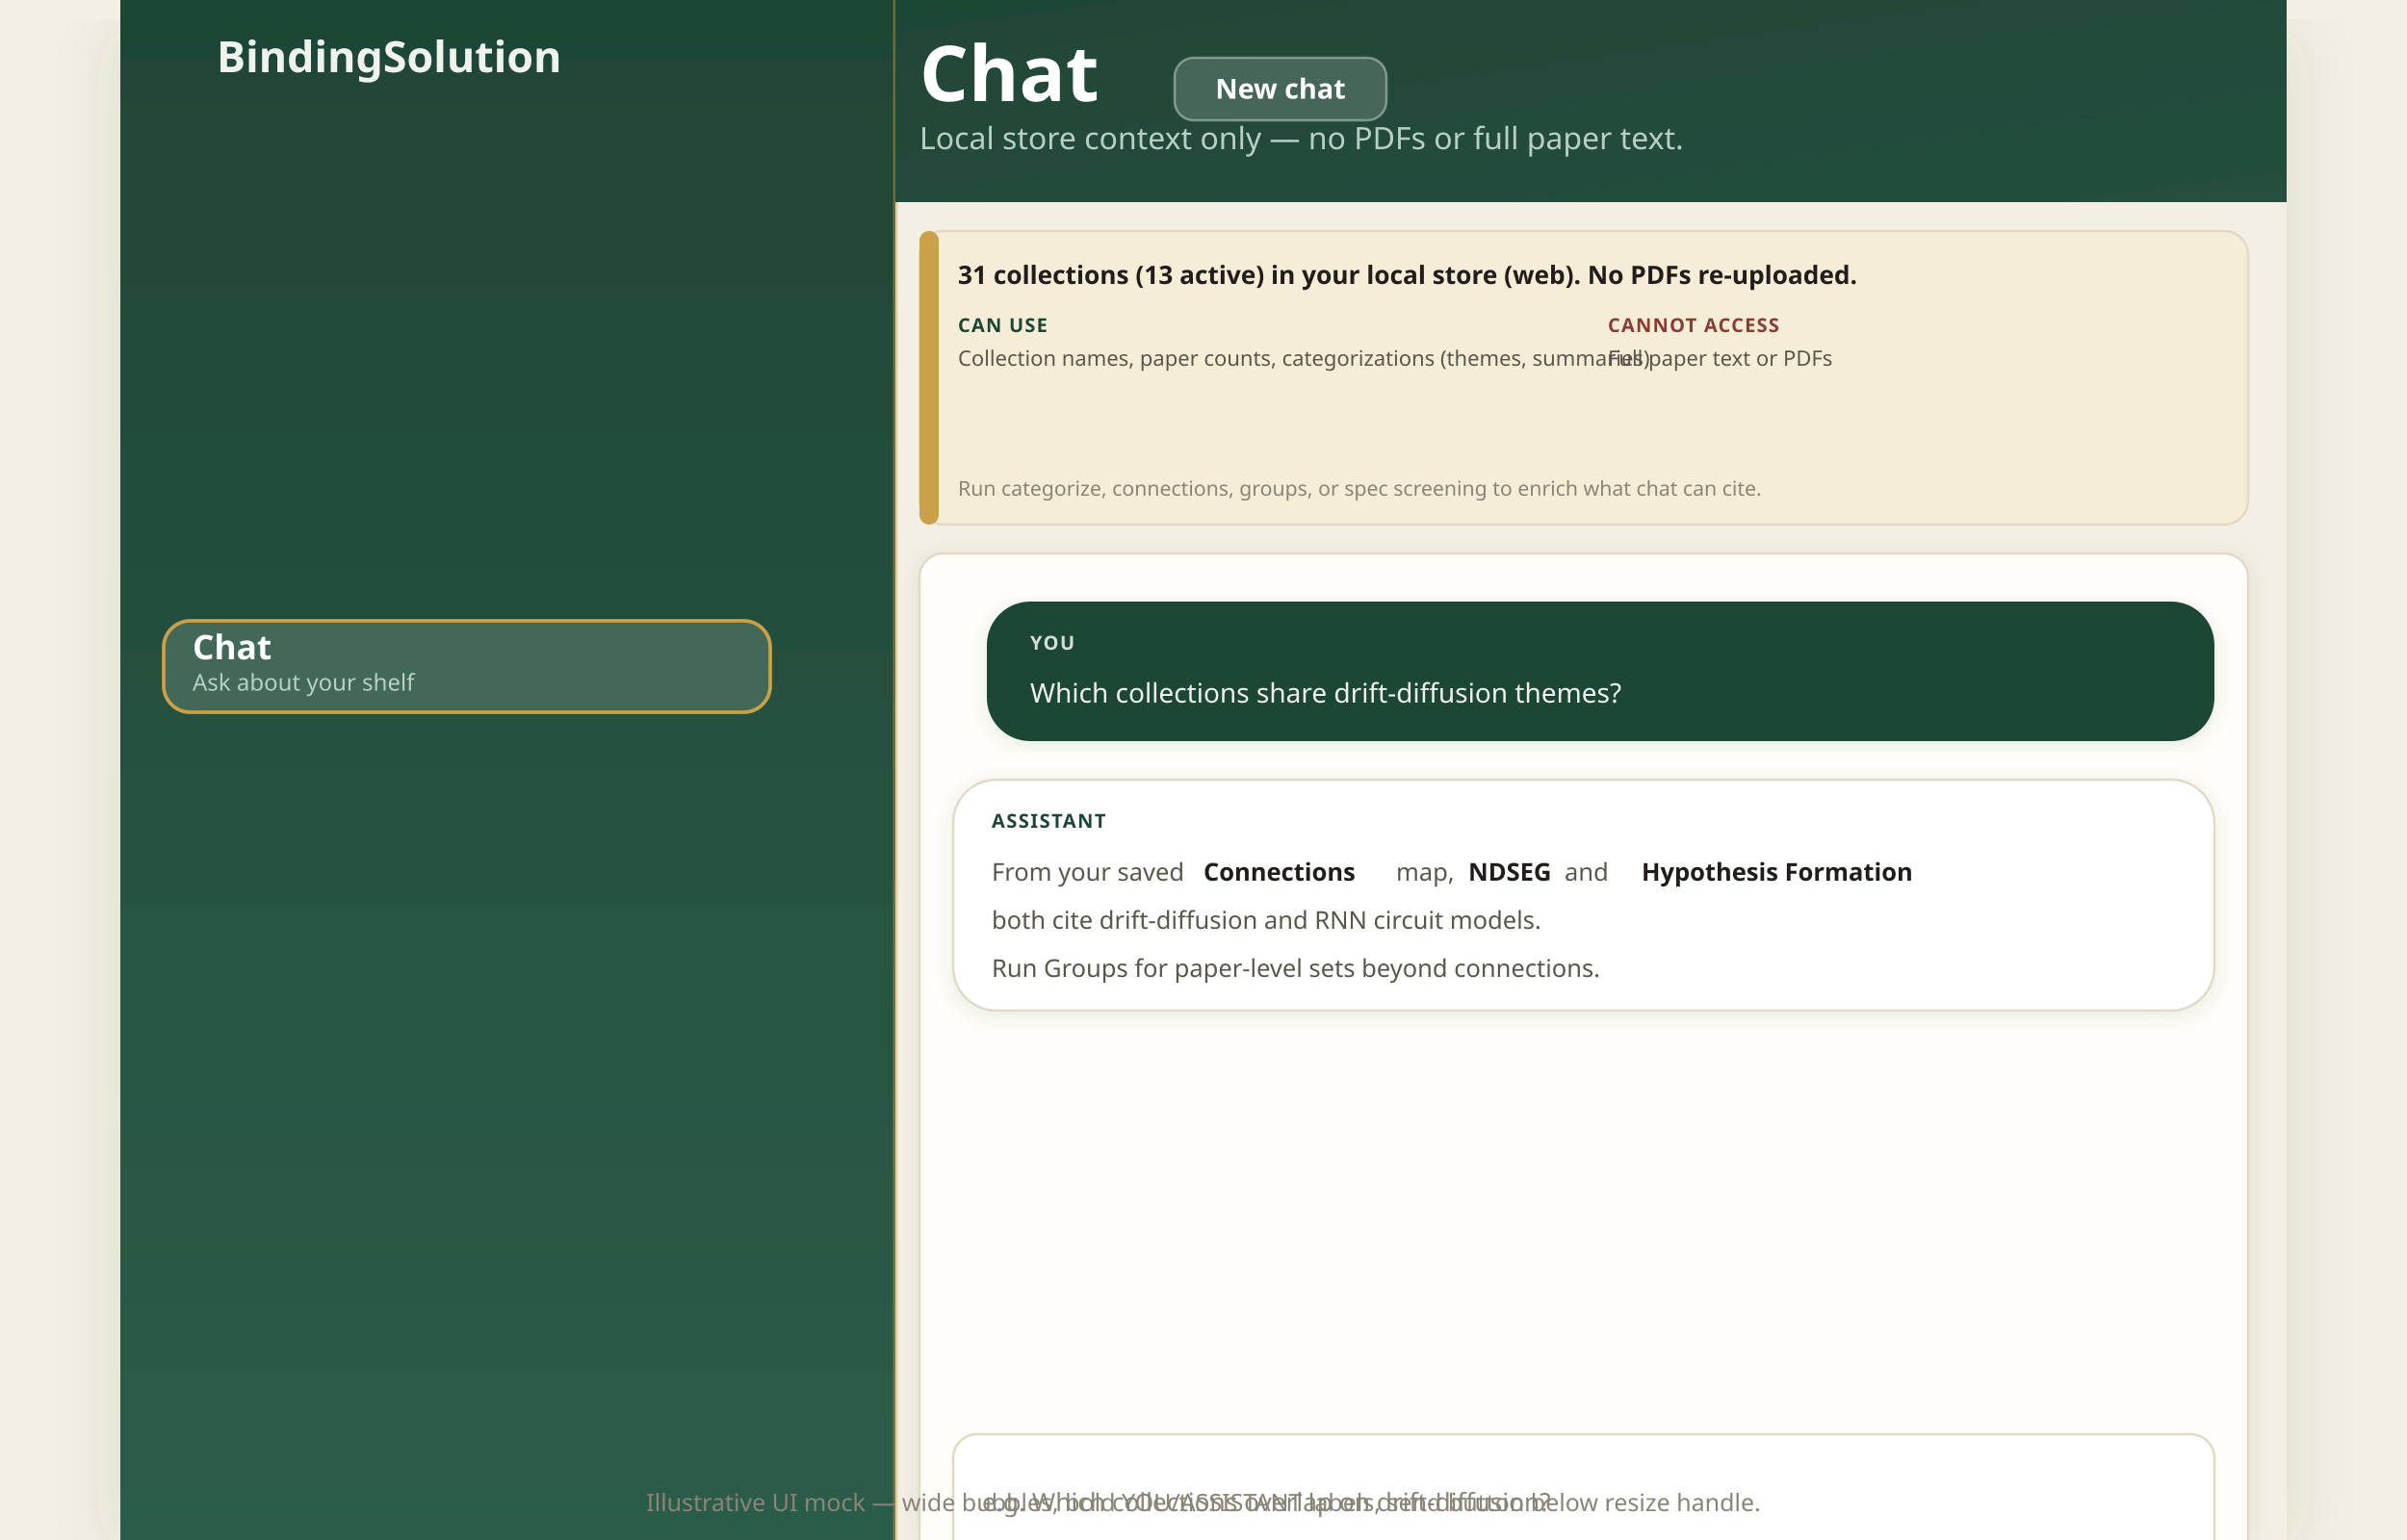
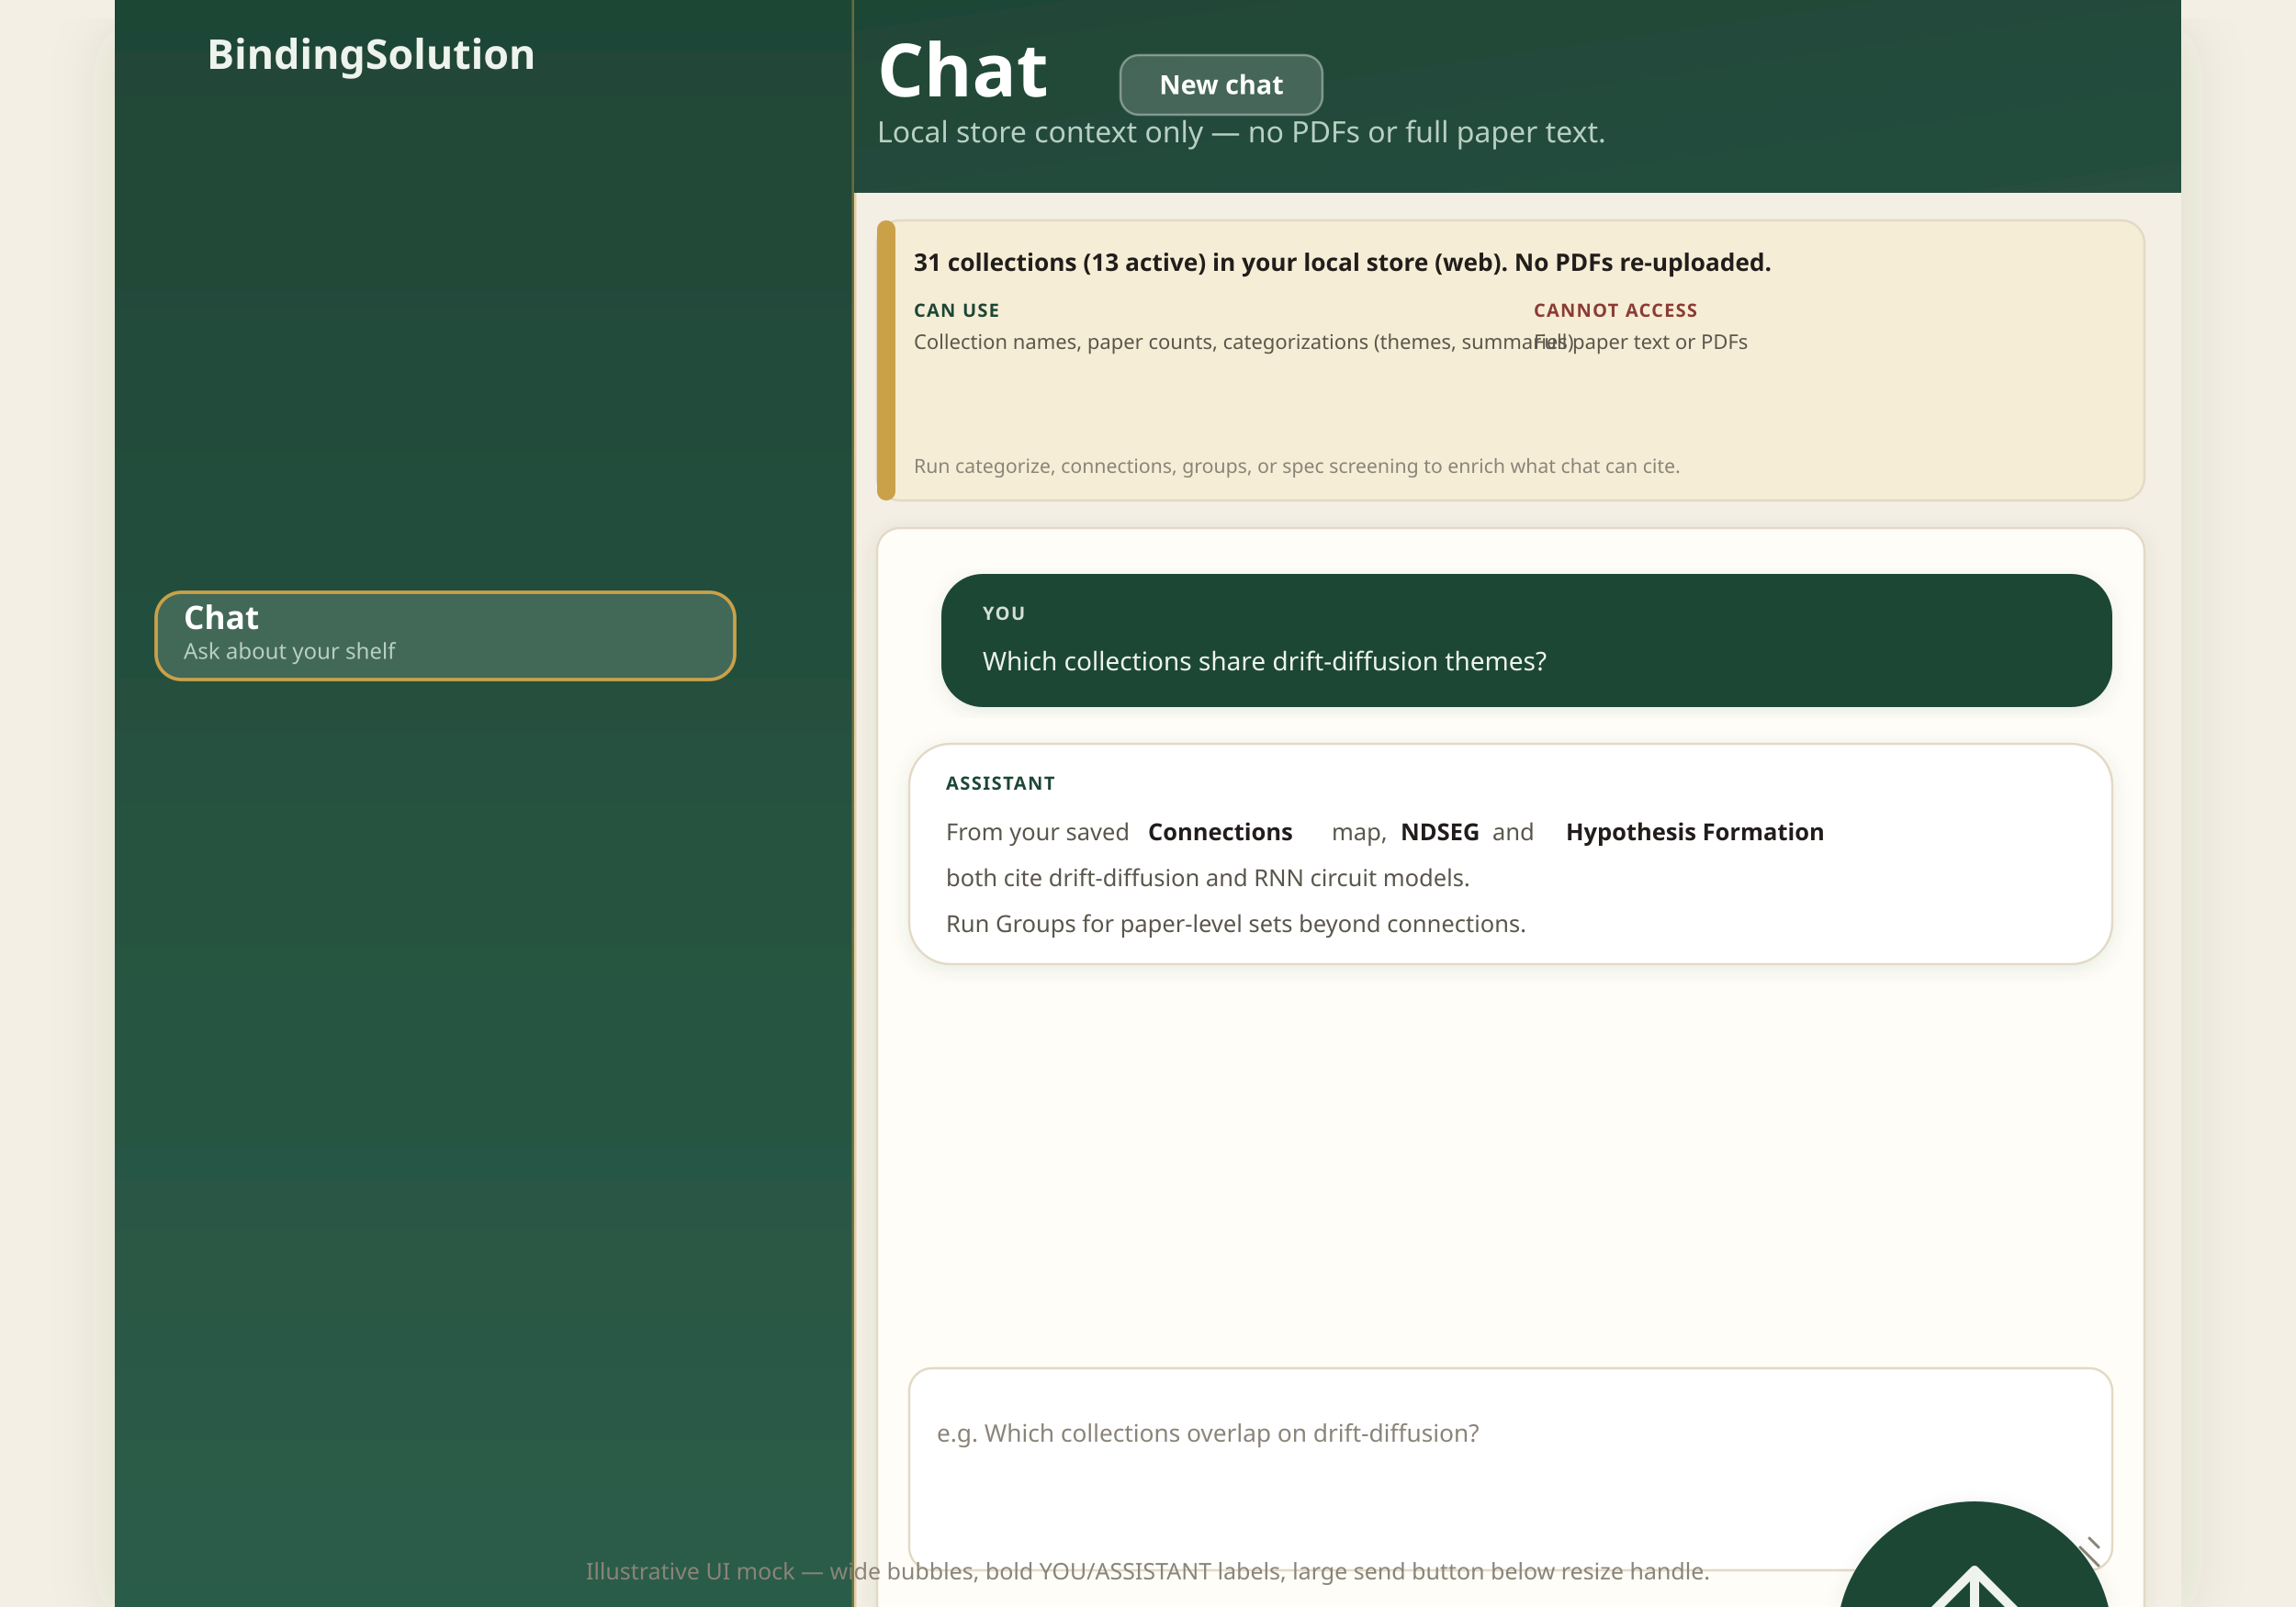
- <svg xmlns="http://www.w3.org/2000/svg" viewBox="0 0 1000 640" width="1000" height="640" role="img" aria-label="Chat view with wide message bubbles, YOU and ASSISTANT labels, and footer send button">
+ <svg xmlns="http://www.w3.org/2000/svg" viewBox="0 0 1000 700" width="1000" height="700" role="img" aria-label="Chat view with wide message bubbles, YOU and ASSISTANT labels, and large footer send button">
  <defs>
    <linearGradient id="green" x1="0" y1="0" x2="0" y2="1">
      <stop offset="0" stop-color="#1f4636" />
      <stop offset="1" stop-color="#2c5d49" />
    </linearGradient>
    <linearGradient id="hero" x1="0" y1="0" x2="1" y2="1">
      <stop offset="0" stop-color="#1f4636" />
      <stop offset="1" stop-color="#254f3f" />
    </linearGradient>
    <filter id="shellShadow" x="-4%" y="-2%" width="108%" height="104%">
      <feDropShadow dx="0" dy="8" stdDeviation="14" flood-color="#1f4636" flood-opacity="0.12" />
    </filter>
    <filter id="shadow" x="-8%" y="-8%" width="116%" height="116%">
      <feDropShadow dx="0" dy="2" stdDeviation="4" flood-color="#1f4636" flood-opacity="0.1" />
    </filter>
  </defs>
-   <rect width="1000" height="640" fill="#f4efe4" />
+   <rect width="1000" height="700" fill="#f4efe4" />
  <g filter="url(#shellShadow)">
-     <rect x="50" y="0" width="900" height="640" fill="#f4efe4" />
-     <rect x="50" y="0" width="322" height="640" fill="url(#green)" />
-     <line x1="372" y1="0" x2="372" y2="640" stroke="#caa14a" stroke-width="2" stroke-opacity="0.42" />
+     <rect x="50" y="0" width="900" height="700" fill="#f4efe4" />
+     <rect x="50" y="0" width="322" height="700" fill="url(#green)" />
+     <line x1="372" y1="0" x2="372" y2="700" stroke="#caa14a" stroke-width="2" stroke-opacity="0.42" />
    <g transform="translate(50, 0)">
      <text x="40" y="30" fill="#eef3ee" font-family="Montserrat, system-ui, sans-serif" font-size="17.9" font-weight="700">BindingSolution</text>
      <rect x="18" y="258" width="252" height="38" rx="11" fill="rgba(255,255,255,0.14)" stroke="#caa14a" stroke-width="1.5" />
      <text x="30" y="274" fill="#fff" font-family="system-ui, sans-serif" font-size="14.1" font-weight="600">Chat</text>
      <text x="30" y="287" fill="#b8cfc4" font-family="system-ui, sans-serif" font-size="9.6">Ask about your shelf</text>
    </g>
    <rect x="372" y="0" width="578" height="84" fill="url(#hero)" />
    <text x="382" y="42" fill="#fff" font-family="Montserrat, system-ui, sans-serif" font-size="32.0" font-weight="600">Chat</text>
    <text x="382" y="62" fill="#b8cfc4" font-family="system-ui, sans-serif" font-size="12.8">Local store context only — no PDFs or full paper text.</text>
    <rect x="488" y="24" width="88" height="26" rx="8" fill="rgba(255,255,255,0.16)" stroke="rgba(255,255,255,0.38)" />
    <text x="532" y="41" fill="#fff" font-family="system-ui, sans-serif" font-size="11.5" font-weight="600" text-anchor="middle">New chat</text>
    <g transform="translate(382, 96)">
      <rect x="0" y="0" width="552" height="122" rx="10" fill="#f6edd6" stroke="#e2d9c6" />
      <rect x="0" y="0" width="8" height="122" rx="4" fill="#caa14a" />
      <text x="16" y="22" fill="#211f1a" font-family="system-ui, sans-serif" font-size="10.5" font-weight="600">31 collections (13 active) in your local store (web). No PDFs re-uploaded.</text>
      <text x="16" y="42" fill="#1f4636" font-size="8" font-weight="700" font-family="system-ui, sans-serif" letter-spacing="0.5">CAN USE</text>
      <text x="16" y="56" fill="#5a564c" font-size="8.8" font-family="system-ui, sans-serif">Collection names, paper counts, categorizations (themes, summaries)</text>
      <text x="286" y="42" fill="#8b3a34" font-size="8" font-weight="700" font-family="system-ui, sans-serif" letter-spacing="0.5">CANNOT ACCESS</text>
      <text x="286" y="56" fill="#5a564c" font-size="8.8" font-family="system-ui, sans-serif">Full paper text or PDFs</text>
      <text x="16" y="110" fill="#8a8478" font-size="8.5" font-family="system-ui, sans-serif">Run categorize, connections, groups, or spec screening to enrich what chat can cite.</text>
-       <rect x="0" y="134" width="552" height="470" rx="10" fill="#fffdf8" stroke="#e2d9c6" filter="url(#shadow)" />
+       <rect x="0" y="134" width="552" height="530" rx="10" fill="#fffdf8" stroke="#e2d9c6" filter="url(#shadow)" />
      <rect x="28" y="154" width="510" height="58" rx="18" fill="#1f4636" filter="url(#shadow)" />
      <text x="46" y="174" fill="rgba(238,243,238,0.88)" font-size="8" font-weight="700" font-family="system-ui, sans-serif" letter-spacing="0.6">YOU</text>
      <text x="46" y="196" fill="#eef3ee" font-size="11.2" font-family="system-ui, sans-serif">Which collections share drift-diffusion themes?</text>
      <rect x="14" y="228" width="524" height="96" rx="18" fill="#fff" stroke="#e2d9c6" filter="url(#shadow)" />
      <text x="30" y="248" fill="#1f4636" font-size="8" font-weight="700" font-family="system-ui, sans-serif" letter-spacing="0.6">ASSISTANT</text>
      <text x="30" y="270" fill="#5a564c" font-size="10.2" font-family="system-ui, sans-serif">From your saved </text>
      <text x="118" y="270" fill="#211f1a" font-size="10.2" font-family="system-ui, sans-serif" font-weight="700">Connections</text>
      <text x="198" y="270" fill="#5a564c" font-size="10.2" font-family="system-ui, sans-serif"> map, </text>
      <text x="228" y="270" fill="#211f1a" font-size="10.2" font-family="system-ui, sans-serif" font-weight="700">NDSEG</text>
      <text x="268" y="270" fill="#5a564c" font-size="10.2" font-family="system-ui, sans-serif"> and </text>
      <text x="300" y="270" fill="#211f1a" font-size="10.2" font-family="system-ui, sans-serif" font-weight="700">Hypothesis Formation</text>
      <text x="30" y="290" fill="#5a564c" font-size="10.2" font-family="system-ui, sans-serif">both cite drift-diffusion and RNN circuit models.</text>
      <text x="30" y="310" fill="#5a564c" font-size="10.2" font-family="system-ui, sans-serif">Run Groups for paper-level sets beyond connections.</text>
      <rect x="14" y="500" width="524" height="88" rx="10" fill="#fff" stroke="#e2d9c6" />
      <text x="26" y="532" fill="#8a8478" font-size="10.5" font-family="system-ui, sans-serif">e.g. Which collections overlap on drift-diffusion?</text>
      <path d="M524 578 l8 8 M528 574 l4 4" fill="none" stroke="#8a8478" stroke-width="1.2" stroke-linecap="round" />
-       <text x="14" y="606" fill="#8a8478" font-size="8.8" font-family="system-ui, sans-serif">Enter to send · Shift+Enter for newline</text>
-       <circle cx="522" cy="602" r="20" fill="#1f4636" filter="url(#shadow)" />
-       <path d="M522 610 V594 M514 602 l8-8 8 8" fill="none" stroke="#eef3ee" stroke-width="2" stroke-linecap="round" stroke-linejoin="round" />
+       <text x="14" y="624" fill="#8a8478" font-size="8.8" font-family="system-ui, sans-serif">Enter to send · Shift+Enter for newline</text>
+       <circle cx="478" cy="618" r="60" fill="#1f4636" filter="url(#shadow)" />
+       <path d="M478 648 V588 M448 618 l30-30 30 30" fill="none" stroke="#eef3ee" stroke-width="4" stroke-linecap="round" stroke-linejoin="round" />
    </g>
  </g>
-   <text x="500" y="628" fill="#8a8478" font-family="system-ui, sans-serif" font-size="10" text-anchor="middle">Illustrative UI mock — wide bubbles, bold YOU/ASSISTANT labels, send button below resize handle.</text>
+   <text x="500" y="688" fill="#8a8478" font-family="system-ui, sans-serif" font-size="10" text-anchor="middle">Illustrative UI mock — wide bubbles, bold YOU/ASSISTANT labels, large send button below resize handle.</text>
</svg>
